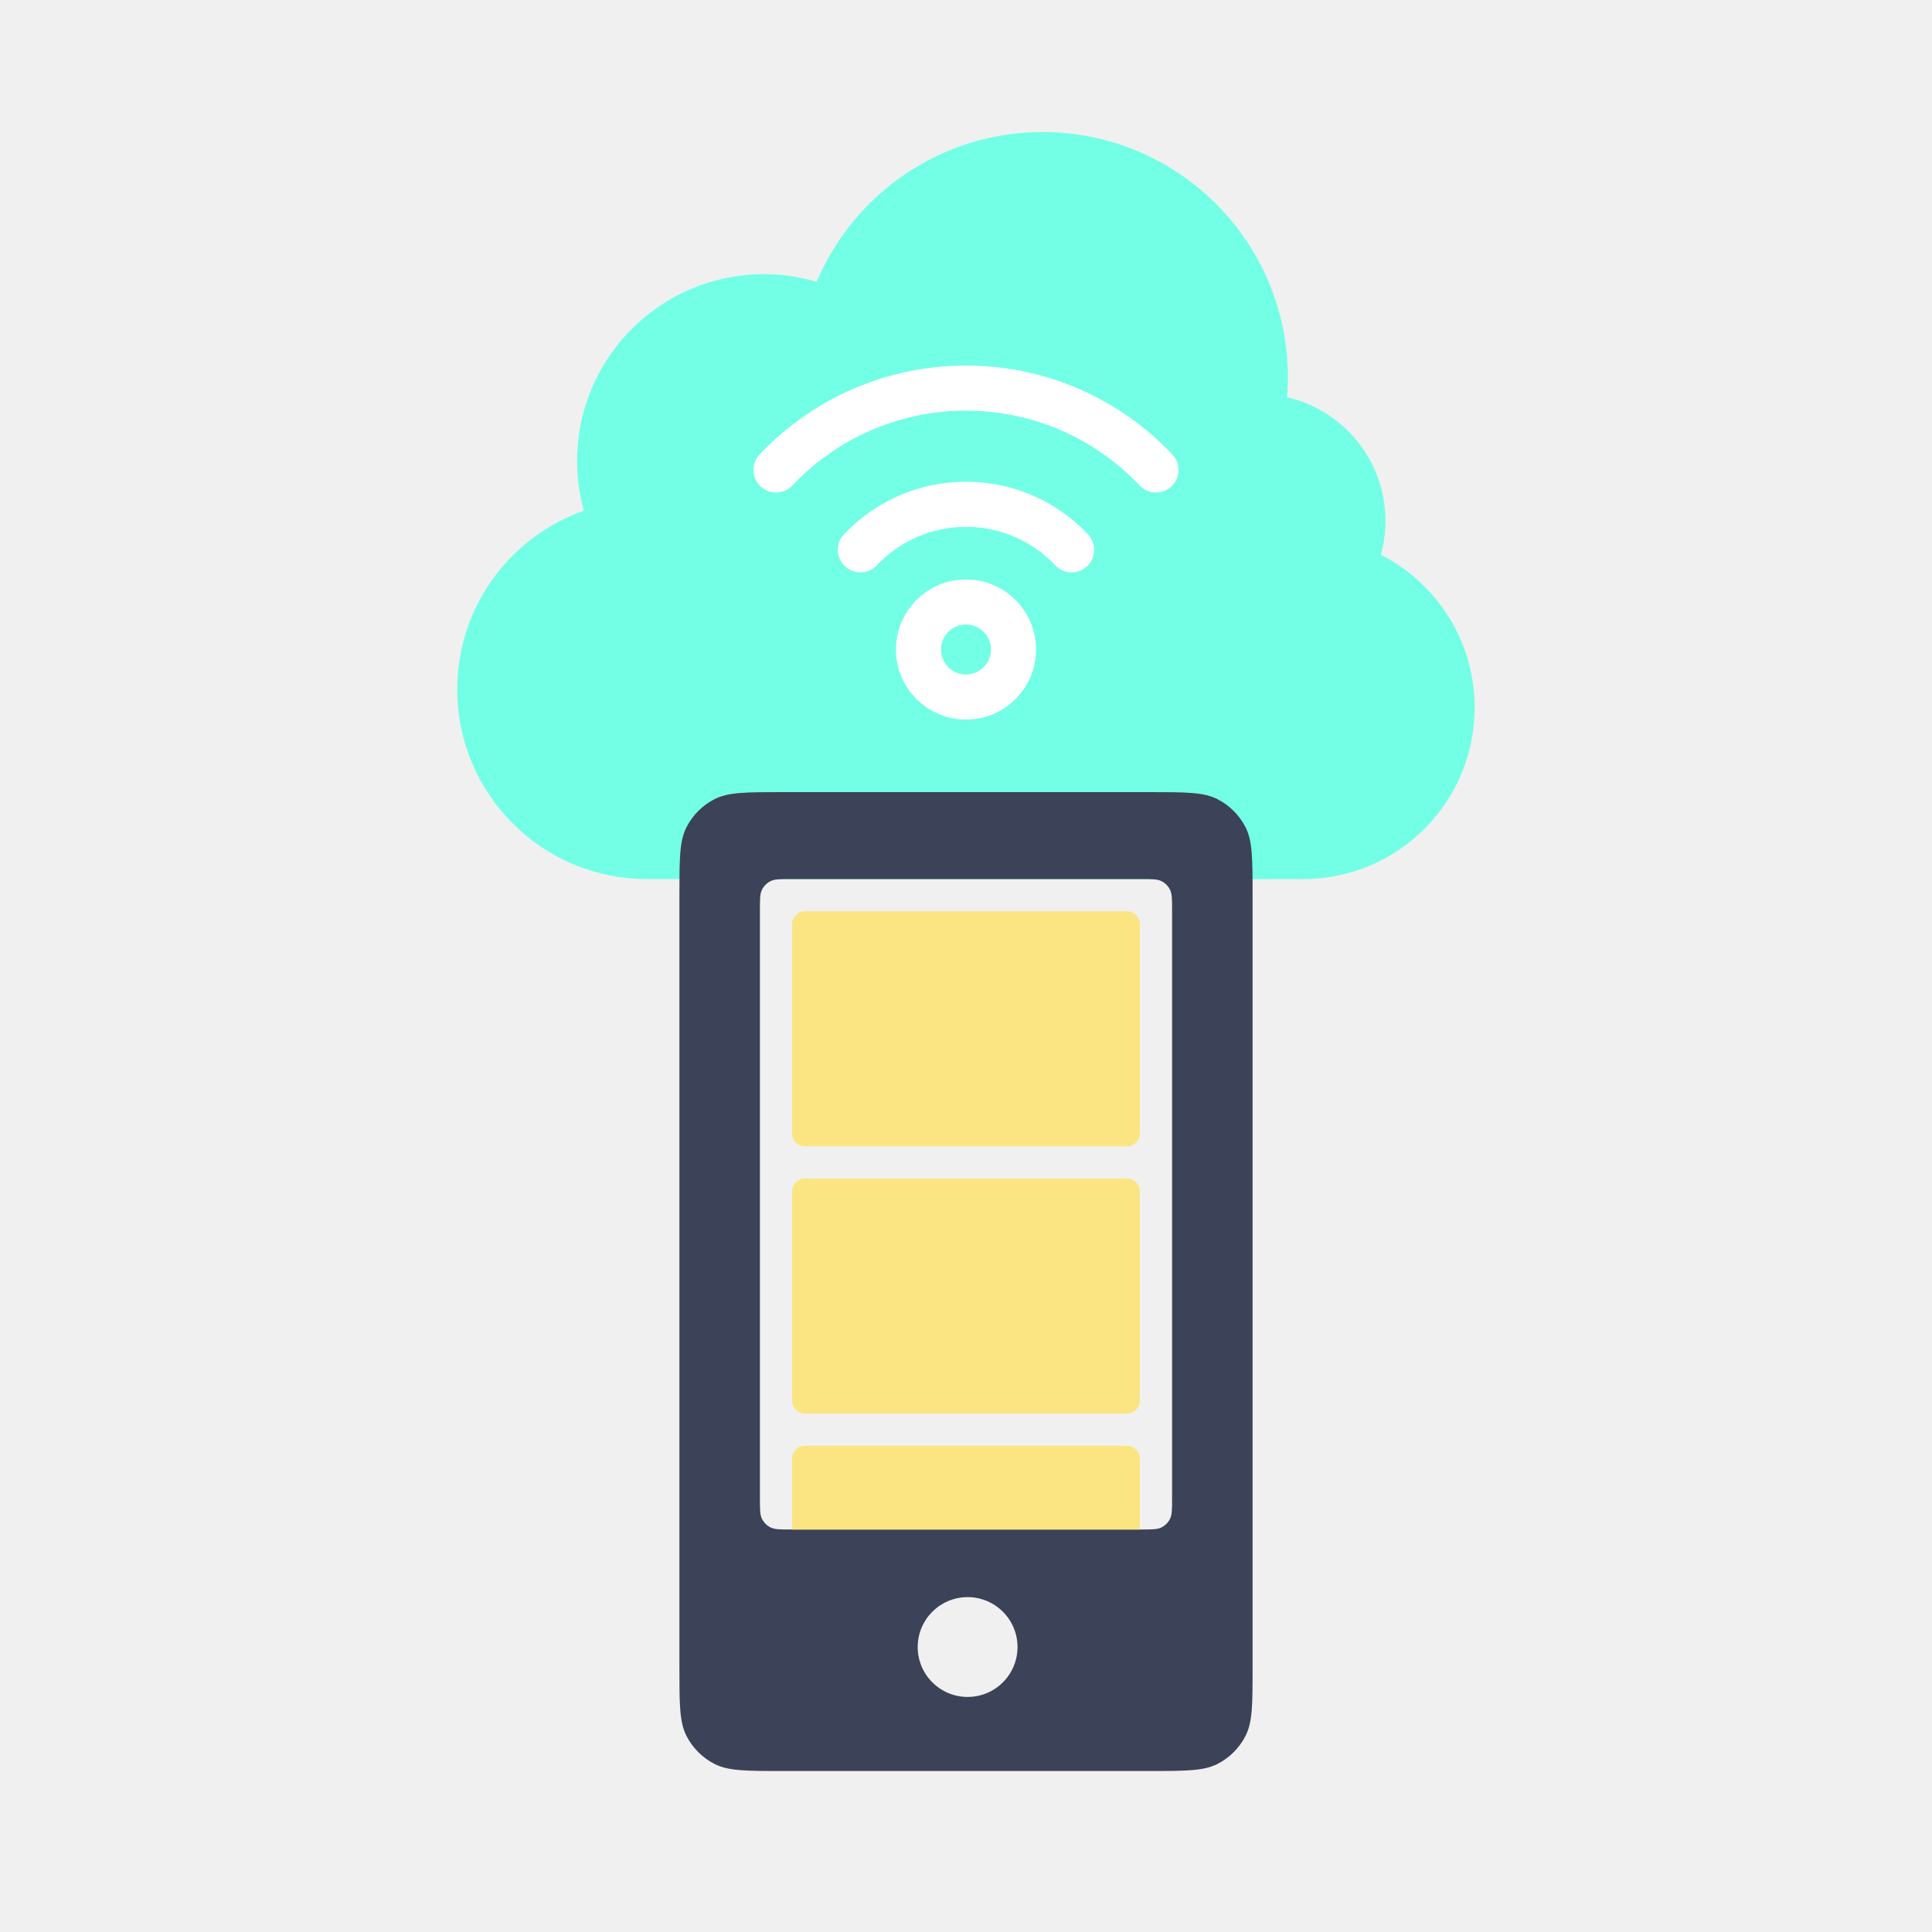
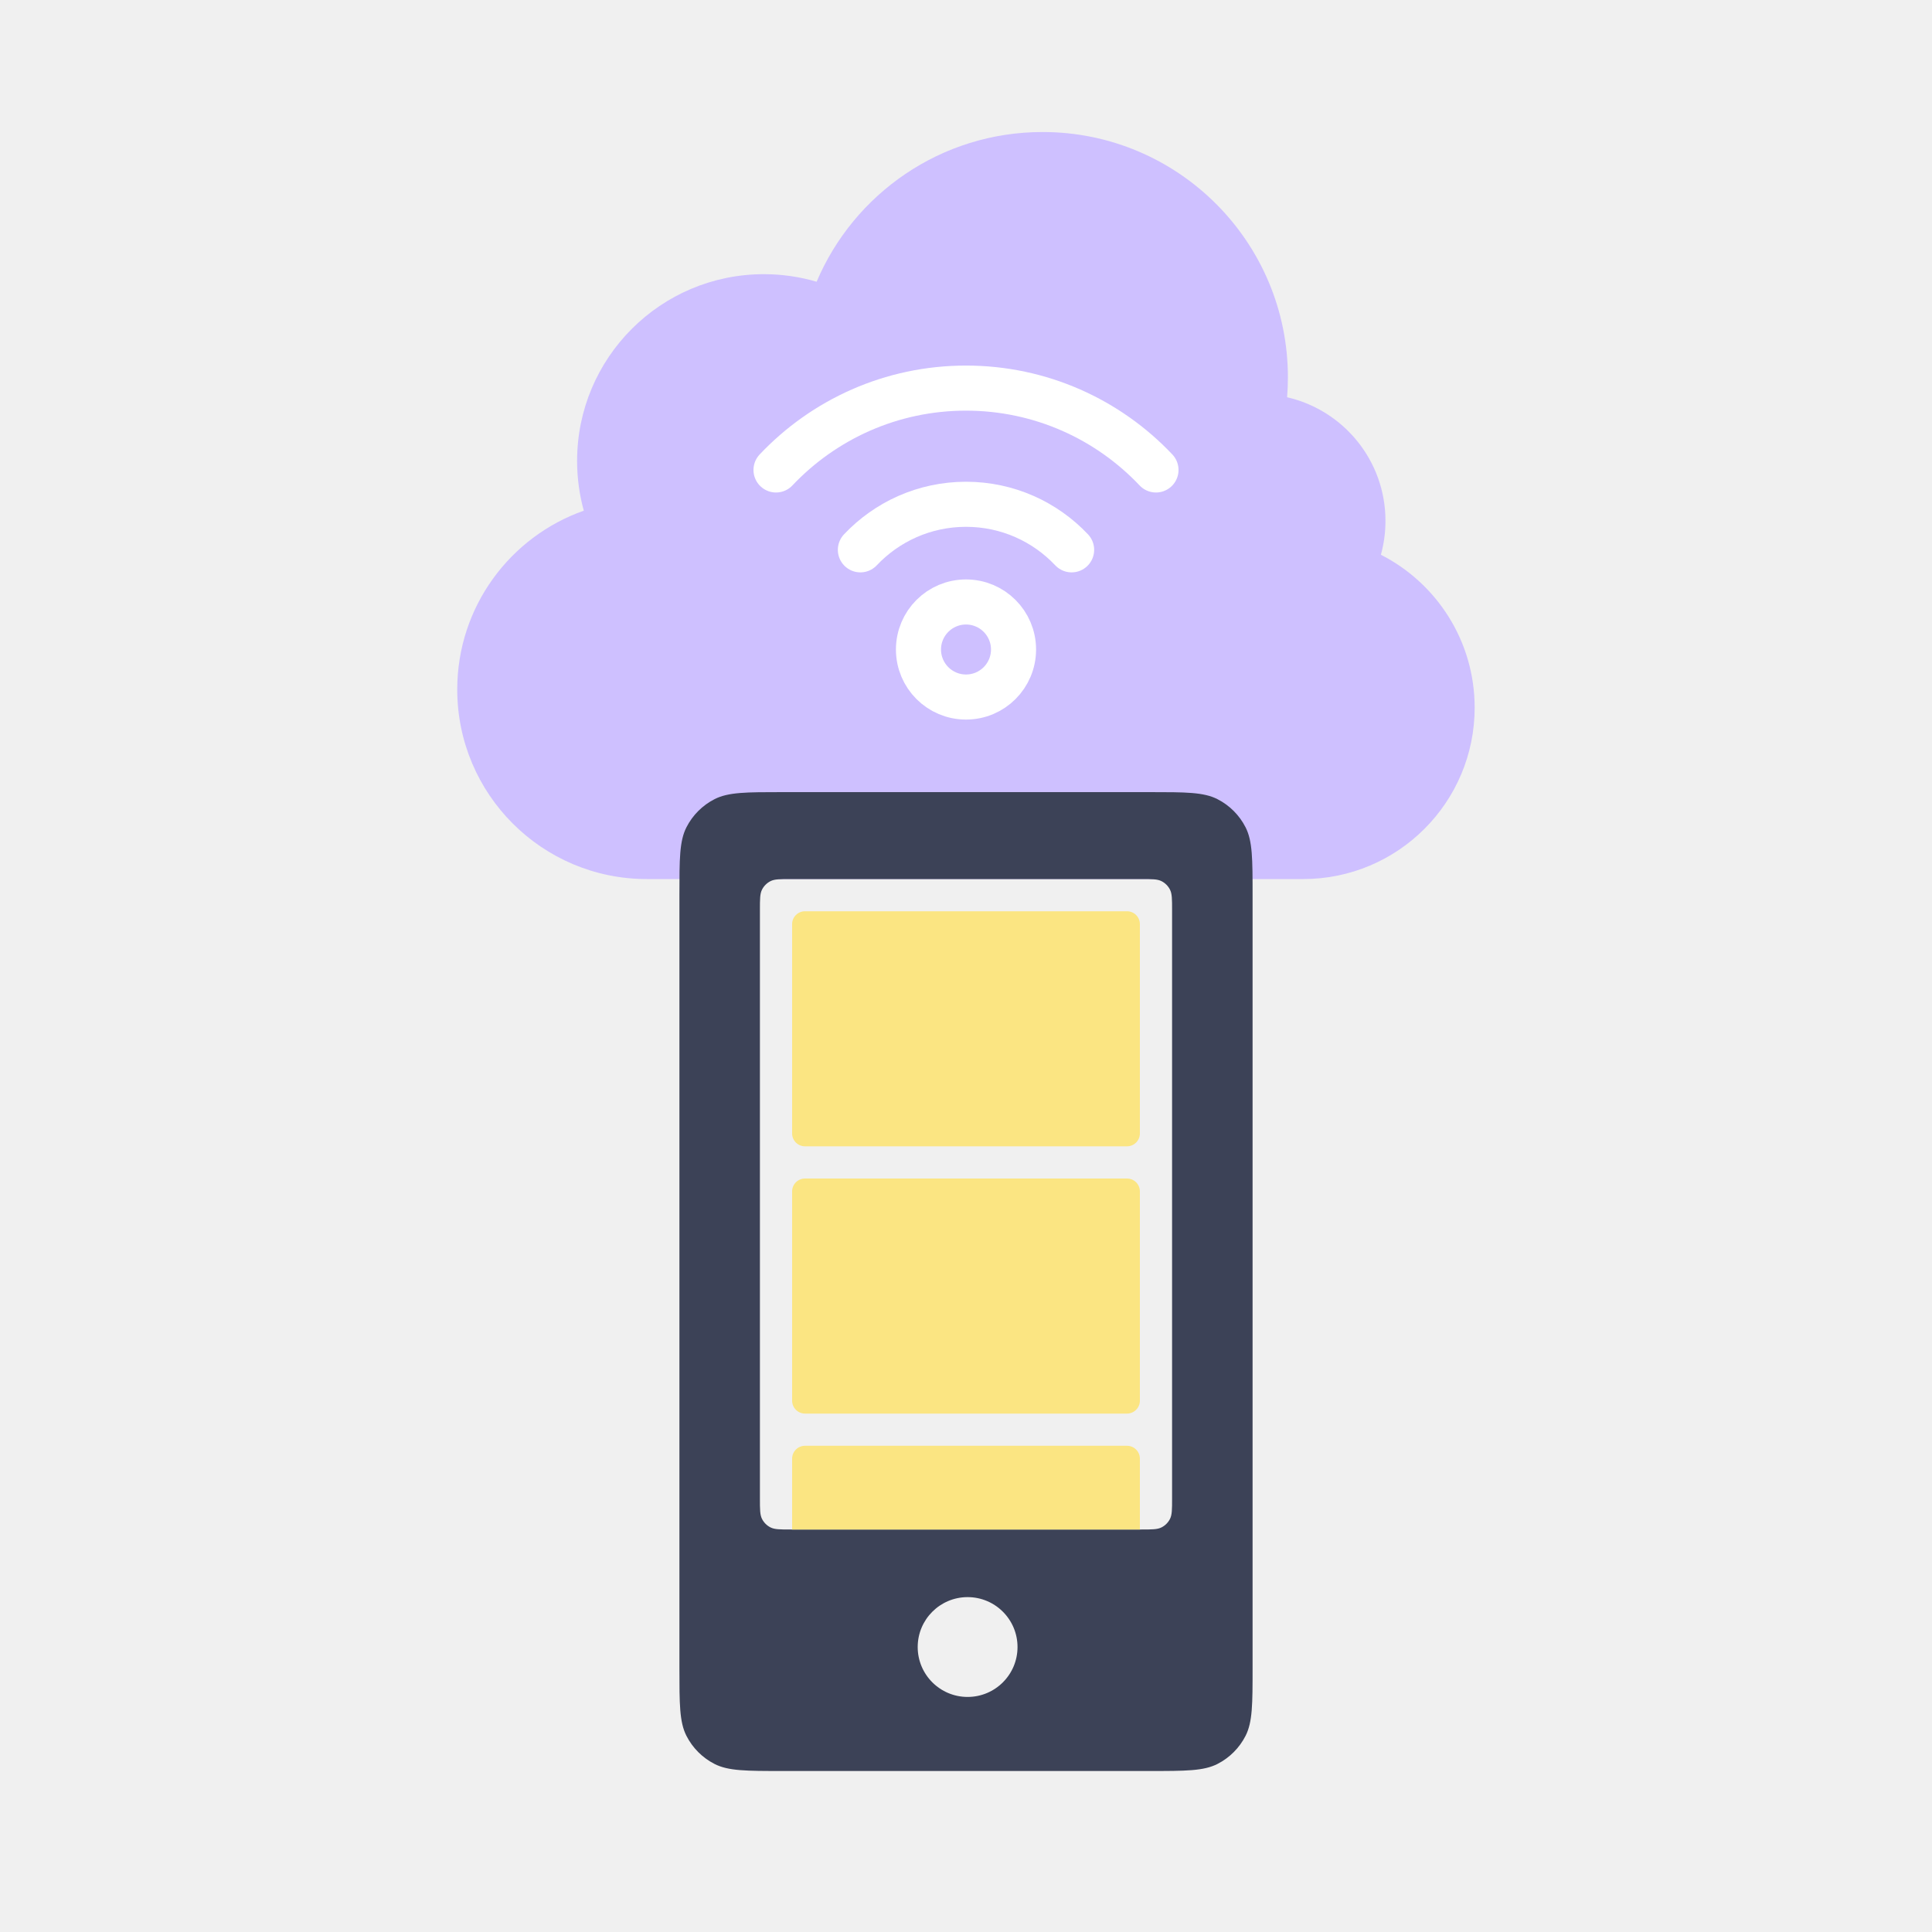
<svg xmlns="http://www.w3.org/2000/svg" width="600" height="600" viewBox="0 0 600 600" fill="none">
-   <path fill-rule="evenodd" clip-rule="evenodd" d="M399.97 117.179C399.97 119.263 399.886 121.328 399.722 123.369C417.218 127.382 430.269 143.048 430.269 161.761C430.269 165.406 429.774 168.935 428.847 172.285C446.131 181.082 457.97 199.039 457.97 219.761C457.97 249.164 434.134 273 404.731 273H328.985H265.358H200.866C168.355 273 142 246.645 142 214.134C142 188.481 158.409 166.661 181.304 158.597C179.948 153.679 179.224 148.499 179.224 143.149C179.224 111.117 205.191 85.149 237.224 85.149C242.915 85.149 248.415 85.969 253.611 87.497C265.183 60.171 292.248 41 323.791 41C365.864 41 399.97 75.106 399.97 117.179Z" fill="#73FFE5" />
-   <path fill-rule="evenodd" clip-rule="evenodd" d="M211 278C211 266.799 211 261.198 213.18 256.92C215.097 253.157 218.157 250.097 221.92 248.18C226.198 246 231.799 246 243 246H357C368.201 246 373.802 246 378.08 248.18C381.843 250.097 384.903 253.157 386.82 256.92C389 261.198 389 266.799 389 278V518C389 529.201 389 534.802 386.82 539.08C384.903 542.843 381.843 545.903 378.08 547.82C373.802 550 368.201 550 357 550H243C231.799 550 226.198 550 221.92 547.82C218.157 545.903 215.097 542.843 213.18 539.08C211 534.802 211 529.201 211 518V278ZM236 282.6C236 279.24 236 277.56 236.654 276.276C237.229 275.147 238.147 274.229 239.276 273.654C240.56 273 242.24 273 245.6 273H354.4C357.76 273 359.44 273 360.724 273.654C361.853 274.229 362.771 275.147 363.346 276.276C364 277.56 364 279.24 364 282.6V465.4C364 468.76 364 470.44 363.346 471.724C362.771 472.853 361.853 473.771 360.724 474.346C359.44 475 357.76 475 354.4 475H245.6C242.24 475 240.56 475 239.276 474.346C238.147 473.771 237.229 472.853 236.654 471.724C236 470.44 236 468.76 236 465.4V282.6ZM300.5 527C309.06 527 316 520.06 316 511.5C316 502.94 309.06 496 300.5 496C291.94 496 285 502.94 285 511.5C285 520.06 291.94 527 300.5 527Z" fill="#3C4257" />
-   <circle cx="300.001" cy="201.71" r="14.76" stroke="white" stroke-width="14" />
-   <path d="M332.801 170.755C324.579 162.046 312.925 156.61 300.001 156.61C287.078 156.61 275.424 162.046 267.201 170.755" stroke="white" stroke-width="14" stroke-linecap="round" />
-   <path d="M359.001 145.95C344.202 130.297 323.242 120.53 300 120.53C276.759 120.53 255.799 130.297 241 145.95" stroke="white" stroke-width="14" stroke-linecap="round" />
-   <rect x="246" y="283" width="108" height="73" rx="4" fill="#FBE582" />
-   <rect x="246" y="366" width="108" height="73" rx="4" fill="#FBE582" />
-   <path d="M246 453C246 450.791 247.791 449 250 449H350C352.209 449 354 450.791 354 453V475H246V453Z" fill="#FBE582" />
+   <g clip-path="url(#clip0)">
+     <path fill-rule="evenodd" clip-rule="evenodd" d="M399.97 117.179C399.97 119.263 399.886 121.328 399.722 123.369C417.218 127.382 430.269 143.048 430.269 161.761C430.269 165.406 429.774 168.935 428.847 172.285C446.131 181.082 457.97 199.039 457.97 219.761C457.97 249.164 434.134 273 404.731 273H328.985H265.358H200.866C168.355 273 142 246.645 142 214.134C142 188.481 158.409 166.661 181.304 158.597C179.948 153.679 179.224 148.499 179.224 143.149C179.224 111.117 205.191 85.149 237.224 85.149C242.915 85.149 248.415 85.969 253.611 87.497C265.183 60.171 292.248 41 323.791 41C365.864 41 399.97 75.106 399.97 117.179Z" fill="#CEC0FF" />
+     <path fill-rule="evenodd" clip-rule="evenodd" d="M211 278C211 266.799 211 261.198 213.18 256.92C215.097 253.157 218.157 250.097 221.92 248.18C226.198 246 231.799 246 243 246H357C368.201 246 373.802 246 378.08 248.18C381.843 250.097 384.903 253.157 386.82 256.92C389 261.198 389 266.799 389 278V518C389 529.201 389 534.802 386.82 539.08C384.903 542.843 381.843 545.903 378.08 547.82C373.802 550 368.201 550 357 550H243C231.799 550 226.198 550 221.92 547.82C218.157 545.903 215.097 542.843 213.18 539.08C211 534.802 211 529.201 211 518V278ZM236 282.6C236 279.24 236 277.56 236.654 276.276C237.229 275.147 238.147 274.229 239.276 273.654C240.56 273 242.24 273 245.6 273H354.4C357.76 273 359.44 273 360.724 273.654C361.853 274.229 362.771 275.147 363.346 276.276C364 277.56 364 279.24 364 282.6V465.4C364 468.76 364 470.44 363.346 471.724C362.771 472.853 361.853 473.771 360.724 474.346C359.44 475 357.76 475 354.4 475H245.6C242.24 475 240.56 475 239.276 474.346C238.147 473.771 237.229 472.853 236.654 471.724C236 470.44 236 468.76 236 465.4V282.6ZM300.5 527C309.06 527 316 520.06 316 511.5C316 502.94 309.06 496 300.5 496C291.94 496 285 502.94 285 511.5C285 520.06 291.94 527 300.5 527Z" fill="#3C4257" />
+     <circle cx="300.001" cy="201.71" r="14.76" stroke="white" stroke-width="14" />
+     <path d="M332.801 170.755C324.579 162.046 312.925 156.61 300.001 156.61C287.078 156.61 275.424 162.046 267.201 170.755" stroke="white" stroke-width="14" stroke-linecap="round" />
+     <path d="M359.001 145.95C344.202 130.297 323.242 120.53 300 120.53C276.759 120.53 255.799 130.297 241 145.95" stroke="white" stroke-width="14" stroke-linecap="round" />
+     <rect x="246" y="283" width="108" height="73" rx="4" fill="#FBE582" />
+     <rect x="246" y="366" width="108" height="73" rx="4" fill="#FBE582" />
+     <path d="M246 453C246 450.791 247.791 449 250 449H350C352.209 449 354 450.791 354 453V475H246V453Z" fill="#FBE582" />
+   </g>
+   <defs>
+     <clipPath id="clip0">
+       <rect width="600" height="600" fill="white" />
+     </clipPath>
+   </defs>
</svg>
